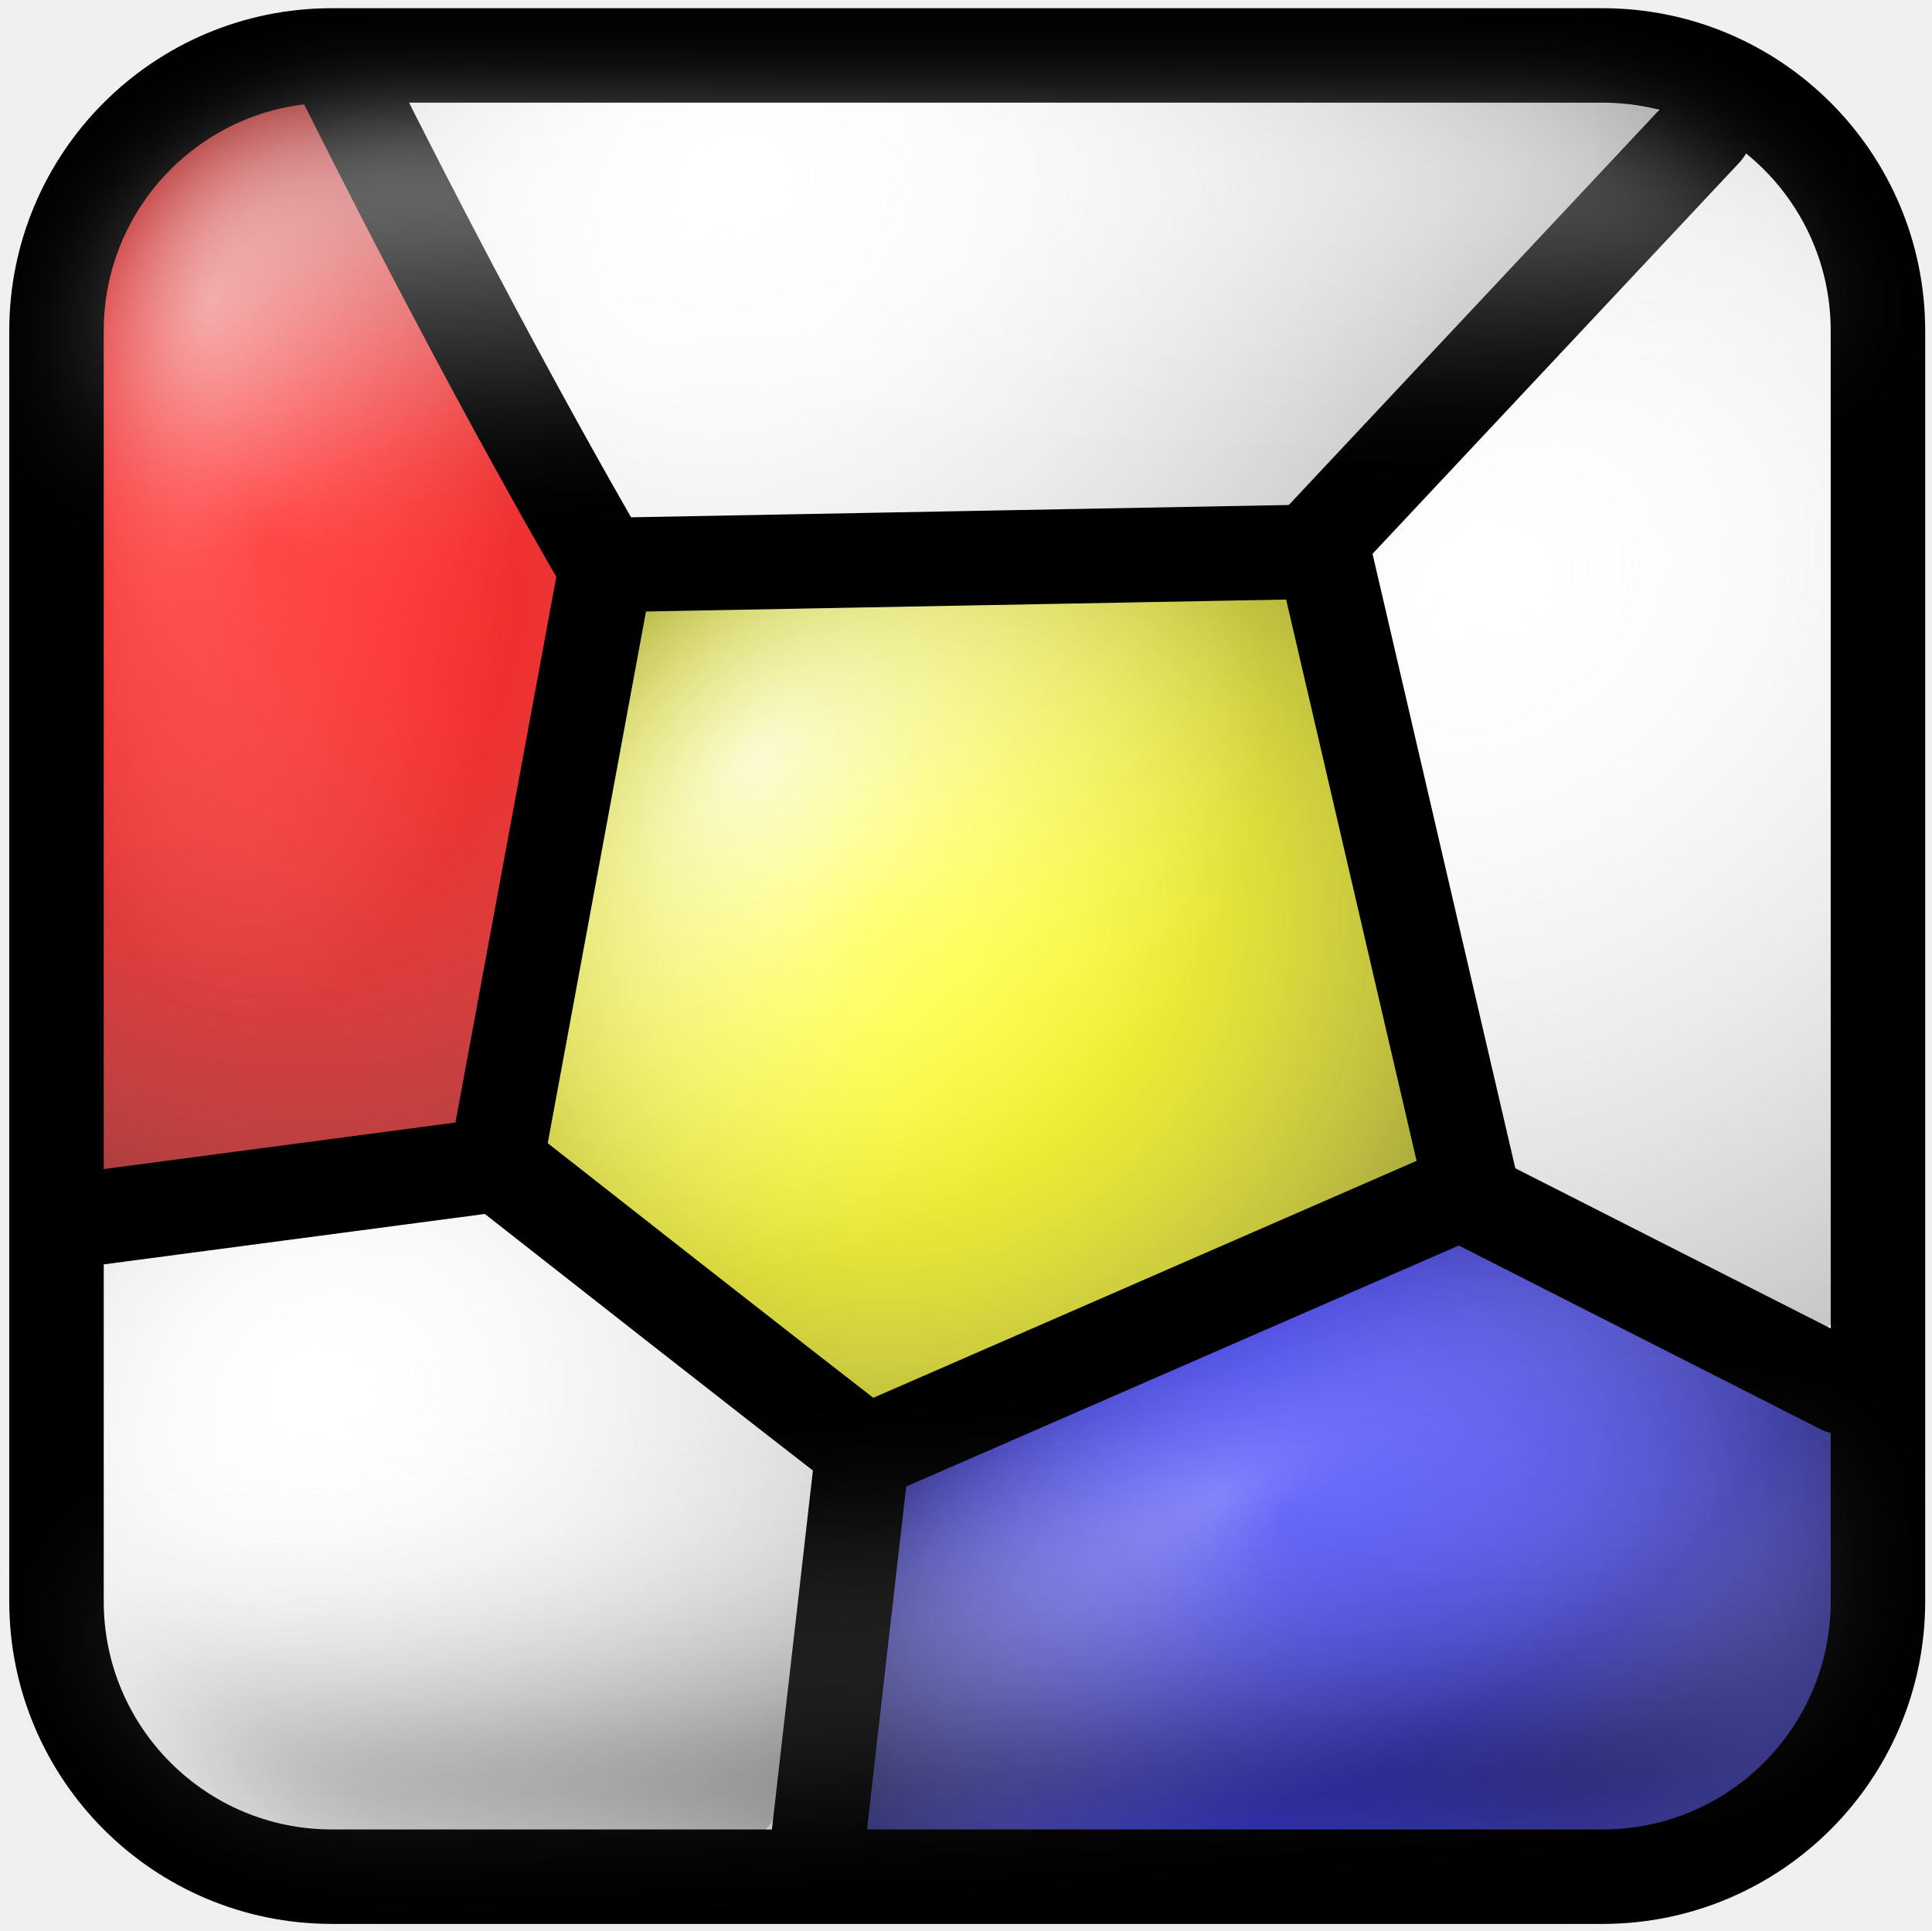
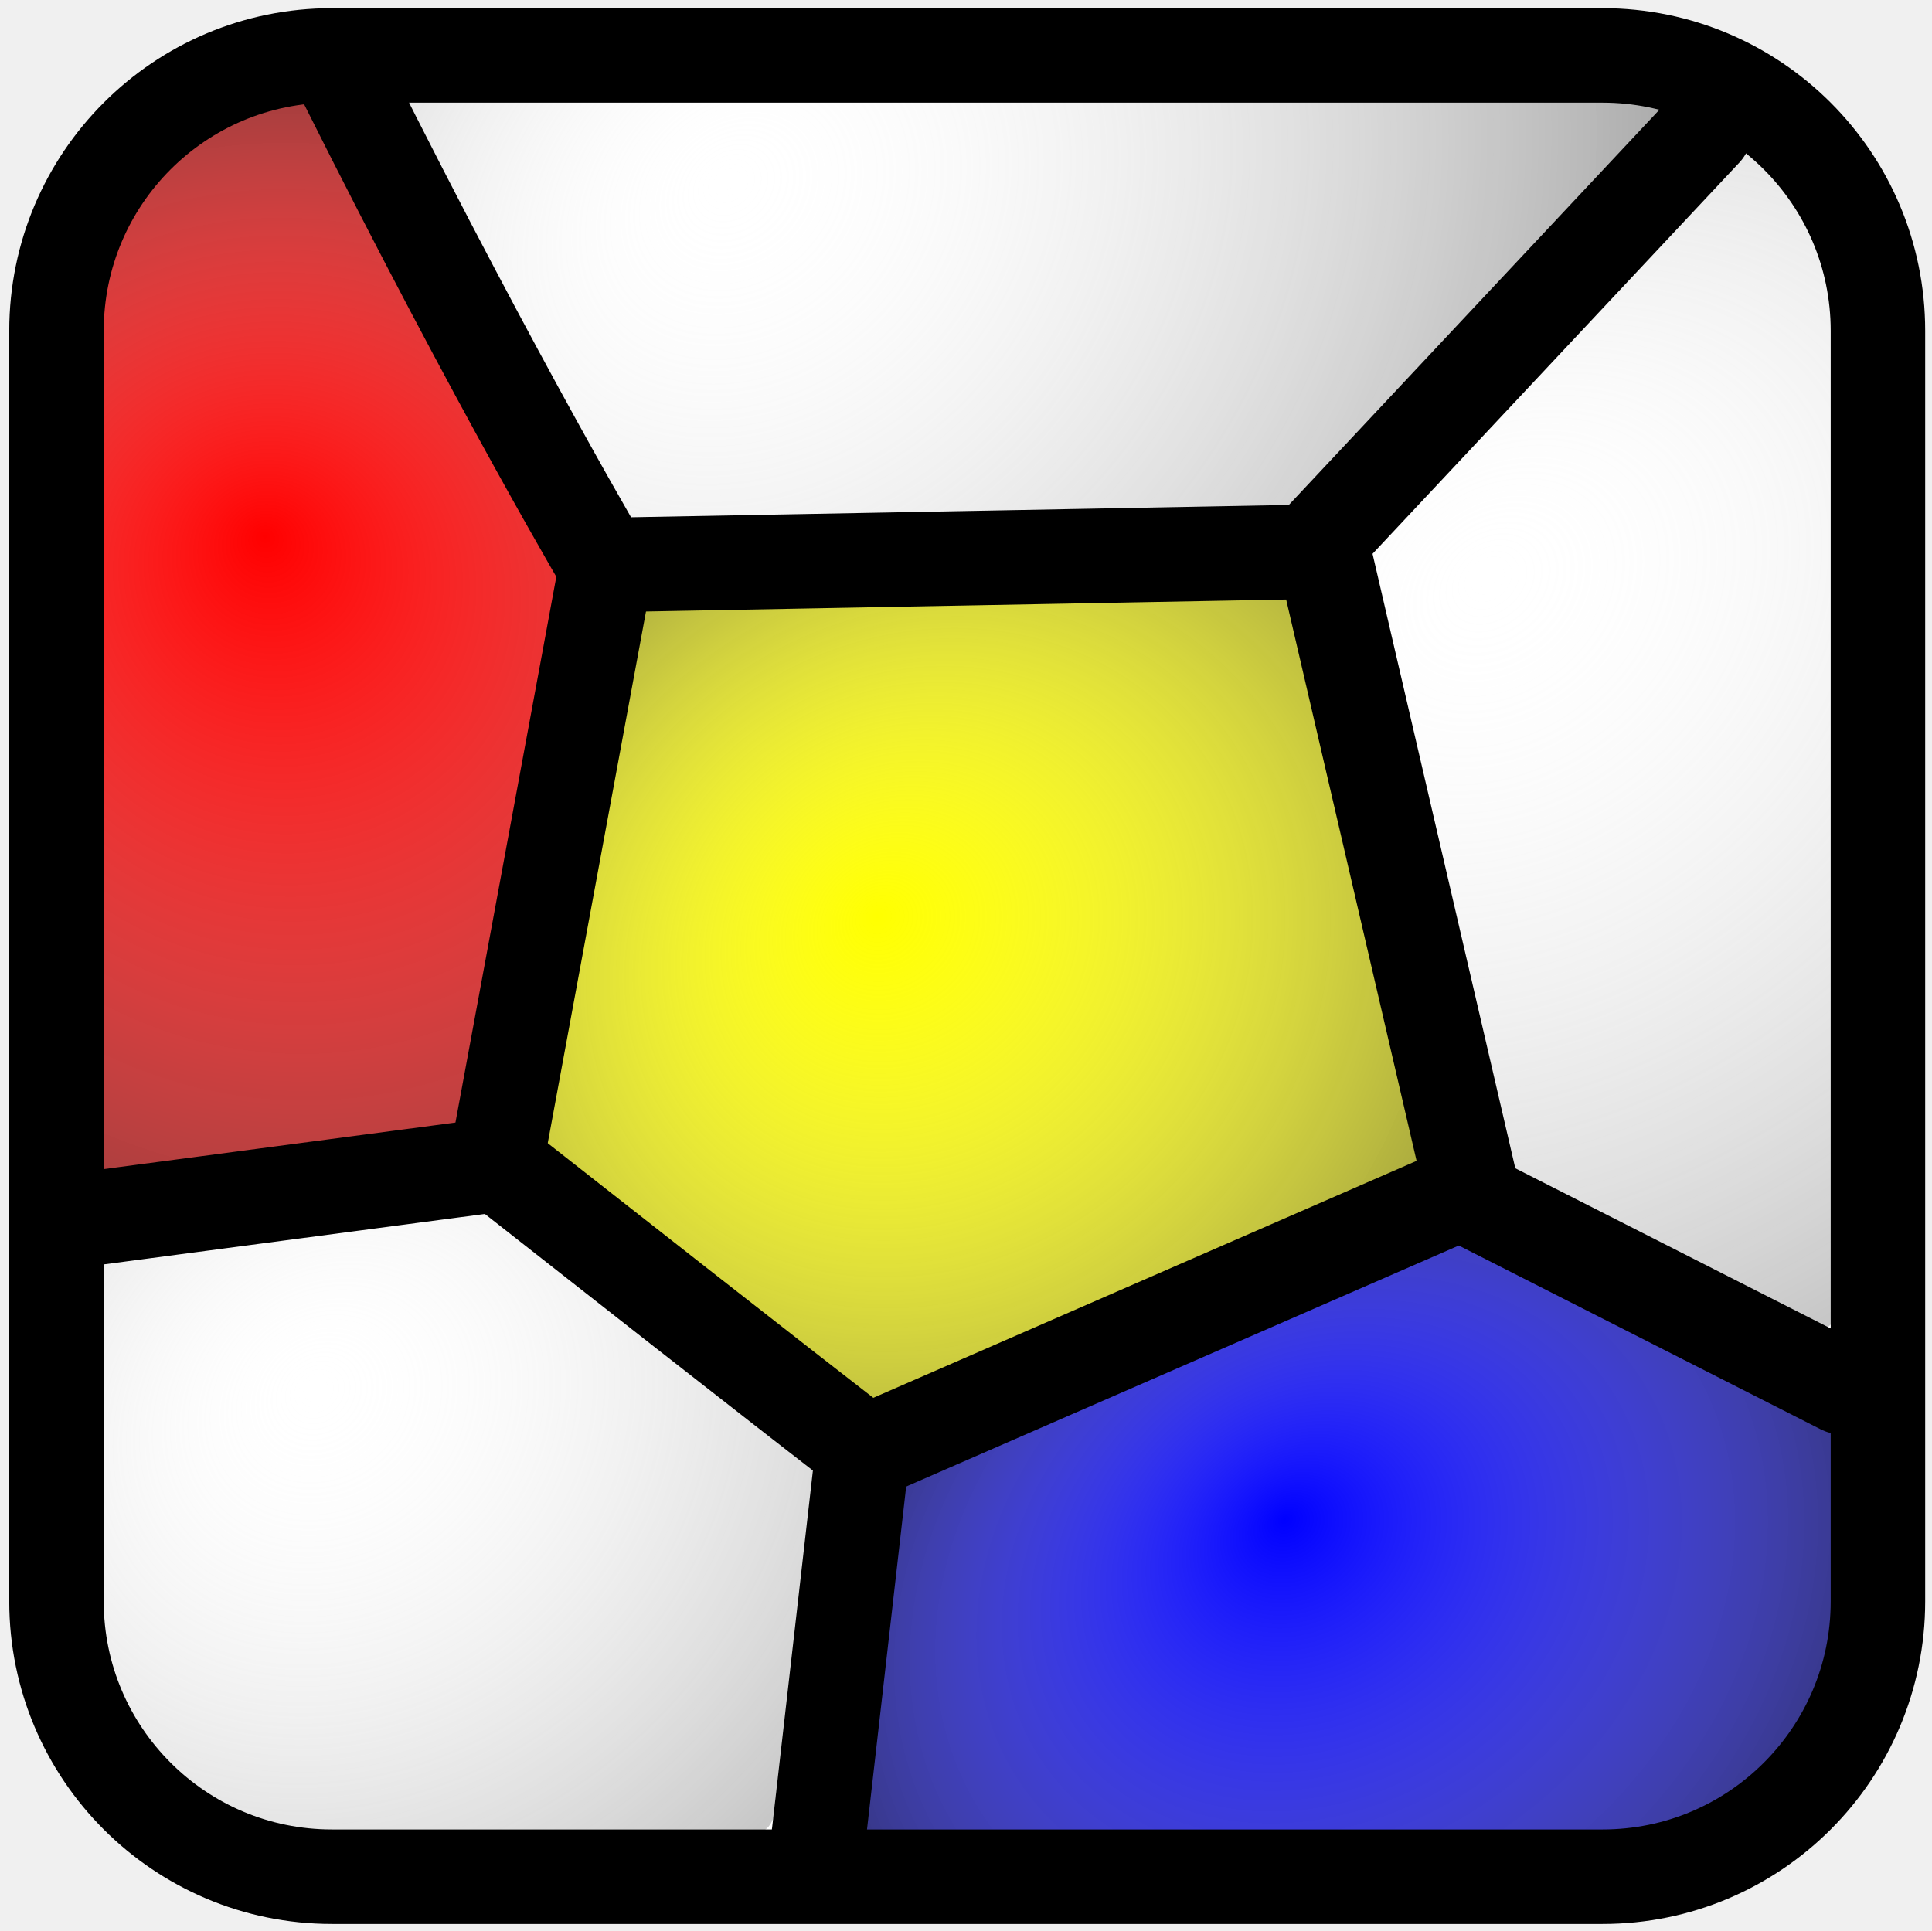
<svg xmlns="http://www.w3.org/2000/svg" xmlns:xlink="http://www.w3.org/1999/xlink" width="408.942" height="408.731" id="svg4435" version="1.1" style="display:inline;enable-background:new">
  <defs id="defs4437">
    <linearGradient id="linearGradient3908">
      <stop id="stop3918" offset="0" style="stop-color:#7f7f7f;stop-opacity:0;" />
      <stop style="stop-color:#ffffff;stop-opacity:0;" offset="1" id="stop3912" />
    </linearGradient>
    <linearGradient id="linearGradient3877-6">
      <stop style="stop-color:#ffffff;stop-opacity:0.435;" offset="0" id="stop3879-9" />
      <stop style="stop-color:#ffffff;stop-opacity:0;" offset="1" id="stop3881-8" />
    </linearGradient>
    <linearGradient id="linearGradient3823">
      <stop style="stop-color:#ffffff;stop-opacity:0.784;" offset="0" id="stop3825" />
      <stop style="stop-color:#ffffff;stop-opacity:0;" offset="1" id="stop3827" />
    </linearGradient>
-     <radialGradient xlink:href="#linearGradient3877-6" id="radialGradient5250" cx="333.847" cy="383.234" fx="341.666" fy="410.078" r="105.022" gradientTransform="matrix(-1.040863,0.5158215,-0.2236475,-0.4512928,765.2192,433.8207)" gradientUnits="userSpaceOnUse" />
-     <radialGradient xlink:href="#linearGradient3823" id="radialGradient5260" cx="243.795" cy="256.395" fx="243.898" fy="297.788" r="97.033" gradientTransform="matrix(-0.7289739,0.7396817,-0.5316119,-0.5239161,556.1345,243.7575)" gradientUnits="userSpaceOnUse" />
-     <radialGradient xlink:href="#linearGradient3877-6" id="radialGradient5268" cx="-45.006" cy="184.385" fx="-75.449" fy="205.834" r="56.863" gradientTransform="matrix(-0.1427807,1.708405,-0.8909048,-0.07445774,277.5674,316.1115)" gradientUnits="userSpaceOnUse" />
    <linearGradient id="linearGradient3590-3">
      <stop id="stop3602-0" offset="0" style="stop-color:#ffffff;stop-opacity:0;" />
      <stop style="stop-color:#000000;stop-opacity:1;" offset="1" id="stop3594-0" />
    </linearGradient>
-     <radialGradient xlink:href="#linearGradient3908" id="radialGradient3914" cx="279.383" cy="173.704" fx="279.383" fy="173.704" r="132.872" gradientTransform="matrix(1,0,0,0.3426104,0,114.1912)" gradientUnits="userSpaceOnUse" />
-     <linearGradient xlink:href="#linearGradient3877-9" id="linearGradient4013" gradientUnits="userSpaceOnUse" gradientTransform="matrix(1.02521,0,0,1,24.45738,139.6479)" x1="197.223" y1="49.714" x2="203.796" y2="134.695" />
    <linearGradient id="linearGradient3877-9">
      <stop style="stop-color:#000000;stop-opacity:0.502;" offset="0" id="stop3879-3" />
      <stop style="stop-color:#ffffff;stop-opacity:0;" offset="1" id="stop3881-3" />
    </linearGradient>
-     <filter color-interpolation-filters="sRGB" id="filter3644">
-       <feGaussianBlur stdDeviation="11.01" id="feGaussianBlur3646" />
-     </filter>
    <linearGradient id="linearGradient3877">
      <stop style="stop-color:#ffffff;stop-opacity:0.612;" offset="0" id="stop3879" />
      <stop style="stop-color:#ffffff;stop-opacity:0;" offset="1" id="stop3881" />
    </linearGradient>
-     <filter color-interpolation-filters="sRGB" id="filter3640">
-       <feGaussianBlur stdDeviation="11.064" id="feGaussianBlur3642" />
+     <radialGradient xlink:href="#linearGradient3590-3" id="radialGradient3124" gradientUnits="userSpaceOnUse" gradientTransform="matrix(1.890189,-1.629371,1.321983,1.533597,-475.8534,364.59)" cx="268.547" cy="169.401" fx="266.625" fy="140.81" r="132.462" />
+     <radialGradient xlink:href="#linearGradient3590-3" id="radialGradient3127" gradientUnits="userSpaceOnUse" gradientTransform="matrix(2.962617,-2.851939,2.921942,3.035337,-966.5135,-119.6476)" cx="126.327" cy="247.225" fx="132.272" fy="236.614" r="49.418" />
+     <radialGradient xlink:href="#linearGradient3590-3" id="radialGradient3130" gradientUnits="userSpaceOnUse" gradientTransform="matrix(1.742493,-1.359267,1.218505,1.562045,-495.7113,189.352)" cx="236.425" cy="291.627" fx="233.462" fy="275.122" r="93.168" />
+     <radialGradient xlink:href="#linearGradient3590-3" id="radialGradient3133" gradientUnits="userSpaceOnUse" gradientTransform="matrix(2.82247,-2.318121,1.999693,2.434762,-1145.296,-247.9533)" cx="156.429" cy="428.859" fx="156.342" fy="415.705" r="76.677" />
+     <radialGradient xlink:href="#linearGradient3590-3" id="radialGradient3136" gradientUnits="userSpaceOnUse" gradientTransform="matrix(6.136337,-5.122981,3.985148,4.773433,-3109.449,1051.994)" cx="400.223" cy="267.099" fx="400.544" fy="257.648" r="49.456" />
+     <radialGradient xlink:href="#linearGradient3590-3" id="radialGradient3139" gradientUnits="userSpaceOnUse" gradientTransform="matrix(1.356997,-0.863377,0.7103592,1.116494,-426.6362,257.6341)" cx="342.541" cy="442.842" fx="340.937" fy="417.492" r="104.017" />
+     <filter color-interpolation-filters="sRGB" id="filter4752-8" x="-0.141" width="1.282" y="-0.104" height="1.209">
+       <feGaussianBlur stdDeviation="4.54" id="feGaussianBlur4754-3" />
    </filter>
-     <linearGradient y2="119.899" x2="202.857" y1="31.888" x1="197.27" gradientTransform="matrix(1.02521,0,0,1,24.45738,139.6479)" gradientUnits="userSpaceOnUse" id="linearGradient3137" xlink:href="#linearGradient3877" />
-     <radialGradient xlink:href="#linearGradient3590-3" id="radialGradient3943" cx="236.425" cy="291.627" fx="233.462" fy="275.122" r="93.168" gradientTransform="matrix(1.742493,-1.359267,1.218505,1.562045,-495.7113,189.352)" gradientUnits="userSpaceOnUse" />
-     <radialGradient xlink:href="#linearGradient3590-3" id="radialGradient3947" cx="342.541" cy="442.842" fx="340.937" fy="417.492" r="104.017" gradientTransform="matrix(1.356997,-0.863377,0.7103592,1.116494,-426.6362,257.6341)" gradientUnits="userSpaceOnUse" />
-     <radialGradient xlink:href="#linearGradient3590-3" id="radialGradient3949" cx="126.327" cy="247.225" fx="132.272" fy="236.614" r="49.418" gradientTransform="matrix(2.962617,-2.851939,2.921942,3.035337,-966.5135,-119.6476)" gradientUnits="userSpaceOnUse" />
-     <radialGradient xlink:href="#linearGradient3590-3" id="radialGradient3951" cx="268.547" cy="169.401" fx="266.625" fy="140.81" r="132.462" gradientTransform="matrix(1.890189,-1.629371,1.321983,1.533597,-475.8534,364.59)" gradientUnits="userSpaceOnUse" />
-     <radialGradient xlink:href="#linearGradient3590-3" id="radialGradient3953" cx="400.223" cy="267.099" fx="400.544" fy="257.648" r="49.456" gradientTransform="matrix(6.136337,-5.122981,3.985148,4.773433,-3109.449,1051.994)" gradientUnits="userSpaceOnUse" />
-     <radialGradient xlink:href="#linearGradient3590-3" id="radialGradient3955" cx="156.429" cy="428.859" fx="156.342" fy="415.705" r="76.677" gradientTransform="matrix(2.82247,-2.318121,1.999693,2.434762,-1145.296,-247.9533)" gradientUnits="userSpaceOnUse" />
+     <filter color-interpolation-filters="sRGB" id="filter4752" x="-0.141" width="1.282" y="-0.104" height="1.209">
+       <feGaussianBlur stdDeviation="4.54" id="feGaussianBlur4754" />
+     </filter>
+     <filter color-interpolation-filters="sRGB" id="filter4752-8-0" x="-0.141" width="1.282" y="-0.104" height="1.209">
+       <feGaussianBlur stdDeviation="4.54" id="feGaussianBlur4754-3-0" />
+     </filter>
+     <filter color-interpolation-filters="sRGB" id="filter4752-85" x="-0.141" width="1.282" y="-0.104" height="1.209">
+       <feGaussianBlur stdDeviation="4.54" id="feGaussianBlur4754-8" />
+     </filter>
  </defs>
-   <g id="layer7" style="display:inline" transform="translate(-60.69913,-107.8534)">
-     <path style="color:#000000;fill:#ff0000;fill-opacity:1;fill-rule:nonzero;stroke:none;stroke-width:20;marker:none;visibility:visible;display:inline;overflow:visible;enable-background:accumulate" d="m 120.57,129.337 c -23.294,4.954 -41.257,28.22 -39.143,52.181 -0.847,57.764 -0.378,115.537 -0.505,173.304 2.509,4.194 8.938,-0.054 13.117,0.45 21.036,-3.008 42.303,-5.166 63.181,-8.815 3.402,-5.961 2.883,-13.837 4.858,-20.484 5.859,-32.144 12.436,-64.316 17.582,-96.492 -18.44,-32.77 -36.064,-66.089 -53.06,-99.671 -1.55,-2.026 -3.98,-0.506 -6.029,-0.474 z" id="path5497" />
-     <path style="color:#000000;fill:#ffff00;fill-opacity:1;fill-rule:nonzero;stroke:none;stroke-width:20;marker:none;visibility:visible;display:inline;overflow:visible;enable-background:accumulate" d="m 319.633,233.509 c -40.606,0.82 -81.247,1.267 -121.818,2.936 -3.838,4.071 -2.643,11.15 -4.527,16.323 -6.211,32.083 -11.986,64.248 -17.981,96.372 3.336,5.871 10.895,8.972 15.844,13.781 17.905,13.763 35.527,28.348 53.793,41.367 6.87,-0.491 13.104,-5.39 19.73,-7.45 31.858,-13.917 63.898,-27.465 95.459,-42.016 1.997,-4.943 -1.769,-10.809 -2.024,-16.032 -7.772,-34.85 -15.095,-69.9 -24.177,-104.397 -4.007,-2.288 -9.833,-0.227 -14.3,-0.884 z" id="path5499" />
-     <path style="color:#000000;fill:#0000ff;fill-opacity:1;fill-rule:nonzero;stroke:none;stroke-width:20;marker:none;visibility:visible;display:inline;overflow:visible;enable-background:accumulate" d="m 310.51,395.734 c -19.469,8.514 -38.956,17.021 -58.399,25.569 -3.298,6.604 -2.316,15.116 -4.052,22.414 -2.222,16.544 -4.563,33.081 -6.523,49.654 1.947,4.369 8.431,1.819 12.248,2.764 52.554,0.431 105.14,0.078 157.679,-0.27 18.638,-6.053 35.768,-22.116 37.344,-42.426 0.436,-14.101 1.143,-28.437 0.511,-42.405 -16.791,-9.764 -35.072,-18.016 -52.424,-27.191 -9.475,-4.242 -18.453,-10.484 -28.236,-13.49 -19.382,8.46 -38.765,16.92 -58.147,25.38 z" id="path5501" />
-     <path style="color:#000000;fill:#ffffff;fill-opacity:1;fill-rule:nonzero;stroke:none;stroke-width:20;marker:none;visibility:visible;display:inline;overflow:visible;enable-background:accumulate" d="m 368.714,31.561 c -26.032,28.05 -52.758,55.508 -77.969,84.129 -3.561,3.653 0.709,8.798 0.795,13.035 9.27,39.555 18.338,79.161 27.643,118.706 4.935,4.415 11.916,6.365 17.653,9.807 16.445,8.272 32.777,16.806 49.378,24.746 4.45,-0.252 2.077,-6.1 2.772,-8.951 0.275,-68.28 0.359,-136.567 -0.407,-204.844 0.495,-8.058 -2.06,-15.9 -6.288,-22.742 -3.22,-5.39 -7.012,-10.863 -12.126,-14.468 -0.484,0.193 -0.967,0.387 -1.451,0.58 z" id="path3846" transform="translate(60.69913,107.8534)" />
-     <path style="color:#000000;fill:#ffffff;fill-opacity:1;fill-rule:nonzero;stroke:none;stroke-width:20;marker:none;visibility:visible;display:inline;overflow:visible;enable-background:accumulate" d="m 100.188,255.624 c -26.066,3.633 -52.201,6.787 -78.259,10.469 -3.55,2.515 -0.821,8.203 -1.64,12.009 0.204,23.375 0.118,46.776 0.502,70.134 3.379,12.911 10.743,25.016 22.132,32.298 10.473,7.506 23.732,8.776 36.239,8.355 27.181,0.09 54.407,0.818 81.563,-0.229 4.622,-0.353 2.674,-6.549 3.806,-9.585 2.759,-22.542 6.417,-45.122 8.767,-67.62 -3.801,-5.368 -10.301,-8.604 -15.199,-13.065 -18.159,-13.972 -35.762,-28.798 -54.606,-41.783 -1.019,-0.536 -2.117,-1.091 -3.304,-0.982 z" id="path3848" transform="translate(60.69913,107.8534)" />
-     <path style="color:#000000;fill:#ffffff;fill-opacity:1;fill-rule:nonzero;stroke:none;stroke-width:14.286;marker:none;visibility:visible;display:inline;overflow:visible;enable-background:accumulate" d="m 215.411,20.4 c -42.597,0.06 -85.193,0.119 -127.79,0.179 -4.662,1.931 1.074,6.889 1.808,9.911 13.737,26.877 27.856,53.541 42.79,79.776 3.745,2.329 8.91,0.174 13.21,0.714 42.423,-0.993 84.854,-1.637 127.281,-2.455 5.917,-4.436 10.305,-10.839 15.714,-16.027 20.972,-22.581 42.364,-44.796 62.969,-67.679 1.267,-4.596 -5.189,-3.531 -7.879,-3.973 -42.689,-0.884 -85.407,-0.351 -128.103,-0.446 z" id="path3881" transform="translate(60.69913,107.8534)" />
-   </g>
-   <g id="layer9" style="display:inline" transform="translate(-60.69913,-107.8534)">
-     <path style="color:#000000;fill:url(#radialGradient3947);fill-opacity:1;fill-rule:nonzero;stroke:none;stroke-width:20;marker:none;visibility:visible;display:inline;overflow:visible;enable-background:accumulate" d="m 310.257,395.828 c -19.717,8.874 -39.931,16.955 -59.062,26.958 -3.865,22.812 -6.394,46.251 -9.565,69.322 -0.517,5.632 8.055,3.159 11.617,3.996 49.721,0.429 99.474,0.939 149.184,-0.282 19.169,0.592 36.196,-13.407 43.534,-30.356 5.882,-16.712 2.713,-35.012 3.599,-52.402 -0.949,-5.797 -9.583,-5.985 -13.683,-9.401 -22.21,-10.947 -44.115,-23.048 -66.497,-33.316 -19.822,7.885 -39.4,17.089 -59.126,25.481 z" id="path5309" />
-     <path style="color:#000000;fill:url(#radialGradient3953);fill-opacity:1;fill-rule:nonzero;stroke:none;stroke-width:20;marker:none;visibility:visible;display:inline;overflow:visible;enable-background:accumulate" d="m 428.919,140.102 c -25.806,28.524 -53.517,55.706 -78.161,85.295 -0.499,7.17 3.15,14.525 4.127,21.735 8.399,36.056 16.607,72.166 25.357,108.133 11.077,7.413 24,12.513 35.783,19.021 10.098,5.019 20.023,10.467 30.319,15.04 5.003,-1.278 1.67,-8.584 2.772,-12.406 0.46,-66.077 0.929,-132.172 -0.152,-198.243 0.392,-12.23 -3.218,-24.651 -12.185,-33.335 -2.406,-1.568 -4.45,-7.284 -7.86,-5.24 z" id="path5289" />
-     <path style="color:#000000;fill:url(#radialGradient3955);fill-opacity:1;fill-rule:nonzero;stroke:none;stroke-width:20;marker:none;visibility:visible;display:inline;overflow:visible;enable-background:accumulate" d="m 124.989,368.365 c -14.16,2.081 -28.455,3.432 -42.521,6.029 -3.455,4.714 -0.617,12.279 -1.533,18.12 0.618,22.189 -1.422,44.765 2.038,66.702 4.555,18.145 20.661,33.074 39.049,36.271 32.33,1.361 64.752,1.147 97.101,0.537 4.526,0.596 6.103,-3.723 5.746,-7.537 2.906,-22.931 6.126,-45.82 9.186,-68.73 -5.964,-7.574 -15.325,-12.54 -22.641,-19.074 -16.08,-12.274 -31.706,-25.465 -48.097,-37.132 -12.737,1.184 -25.566,3.281 -38.328,4.815 z" id="path5368" />
-     <path style="color:#000000;fill:url(#radialGradient3943);fill-opacity:1;fill-rule:nonzero;stroke:none;stroke-width:20;marker:none;visibility:visible;display:inline;overflow:visible;enable-background:accumulate" d="m 325.406,233.268 c -42.627,0.737 -85.276,1.376 -127.879,2.723 -3.286,2.22 -2.04,7.338 -3.419,10.704 -6.351,34.095 -12.871,68.198 -18.523,102.398 2.156,4.392 7.375,6.645 10.781,10.089 19.225,15.204 38.079,30.954 58.214,44.911 3.952,1.613 7.731,-2.532 11.536,-3.354 34.996,-15.059 69.943,-30.243 104.804,-45.619 2.767,-3.285 -1.077,-8.133 -1.127,-12.017 -8.569,-35.729 -16.093,-71.747 -25.614,-107.224 -0.818,-4.251 -5.857,-2.131 -8.772,-2.612 z" id="path5380" />
-     <path style="color:#000000;fill:url(#radialGradient3949);fill-opacity:1;fill-rule:nonzero;stroke:none;stroke-width:20;marker:none;visibility:visible;display:inline;overflow:visible;enable-background:accumulate" d="m 120.538,129.337 c -16.84,3.871 -31.783,17.209 -37.123,33.745 -3.646,21.513 -1.79,43.573 -2.452,65.313 -0.017,42.216 -0.022,84.432 -0.041,126.648 2.408,4.239 8.727,-0.23 12.777,0.386 21.146,-3.11 42.512,-5.213 63.521,-8.973 3.396,-5.985 2.924,-13.876 4.896,-20.545 5.896,-32.194 12.452,-64.425 17.642,-96.651 -18.62,-32.559 -36.115,-65.948 -53.158,-99.481 -1.534,-2.081 -4.004,-0.47 -6.061,-0.442 z" id="path5390" />
-     <path style="color:#000000;fill:url(#radialGradient3951);fill-opacity:1;fill-rule:nonzero;stroke:none;stroke-width:20;marker:none;visibility:visible;display:inline;overflow:visible;enable-background:accumulate" d="m 188.029,127.885 c -13.175,0.238 -26.89,-0.254 -39.775,0.505 -4.117,2.514 1.775,7.416 2.494,10.733 13.973,26.582 27.553,53.663 42.82,79.373 21.506,0.587 43.597,-0.774 65.329,-0.875 24.984,-0.734 50.203,-0.336 75.044,-1.663 26.129,-27.259 52.027,-55.037 77.616,-82.864 1.435,-5.105 -6.448,-4.516 -9.66,-4.704 -71.286,-0.674 -142.58,-0.535 -213.868,-0.505 z" id="path5400" />
-   </g>
-   <g id="layer8" style="display:inline" transform="translate(-60.69913,-107.8534)">
-     <path id="path3819-6" d="m 240.951,503.617 c 0.142,-1.08 2.546,-19.915 5.343,-41.856 2.797,-21.941 5.222,-40.035 5.39,-40.209 0.168,-0.174 27.435,-12.616 60.594,-27.648 l 60.289,-27.331 39.085,18.956 39.085,18.956 0,26.656 c 0,29.284 -0.34,32.774 -4.13,42.323 -4.818,12.14 -15.59,23.224 -27.43,28.223 -9.403,3.97 -7.493,3.893 -96.454,3.893 l -82.03,0 0.258,-1.964 z" style="fill:url(#radialGradient5250);fill-opacity:1;stroke:none;display:inline" />
-     <path id="path3769-2" d="m 212.551,380.052 c -19.766,-15.455 -36.16,-28.706 -36.43,-29.447 -0.562,-1.542 20.319,-116.046 21.515,-117.982 0.672,-1.088 142.763,-4.899 143.511,-3.849 0.698,0.98 29.418,126.43 29.025,126.784 -0.759,0.685 -117.245,51.348 -119.544,51.993 -1.294,0.363 -16.323,-10.49 -38.077,-27.499 l 0,0 z" style="fill:url(#radialGradient5260);fill-opacity:1;stroke:none;display:inline" />
-     <path id="path3813-0" d="m 73.442,268.041 c 0.011,-49.569 0.338,-92.334 0.735,-96.118 0.867,-8.264 3.591,-16.551 7.486,-22.773 3.723,-5.947 13.781,-15.28 20.19,-18.734 6.36,-3.428 15.565,-6.142 22.571,-6.654 l 5.474,-0.4 9.531,17.351 c 10.836,19.728 30.34,53.265 40.711,70.005 3.851,6.216 7.005,11.83 7.01,12.477 0.021,2.962 -24.127,122.475 -24.888,123.178 -0.76,0.702 -82.716,11.041 -87.11,10.99 l -1.729,-0.02 0.02,-89.301 0,0 z" style="fill:url(#radialGradient5268);fill-opacity:1;stroke:none;display:inline" />
-     <path style="color:#000000;fill:url(#radialGradient3914);fill-opacity:1;fill-rule:nonzero;stroke:none;stroke-width:14.286;marker:none;visibility:visible;display:inline;overflow:visible;enable-background:accumulate" d="m 276.11,128.254 c -42.597,0.059 -85.193,0.119 -127.79,0.179 -4.662,1.931 1.074,6.889 1.808,9.911 13.737,26.877 27.856,53.541 42.79,79.776 3.745,2.329 8.91,0.174 13.21,0.714 42.423,-0.993 84.854,-1.637 127.281,-2.455 5.917,-4.436 10.305,-10.839 15.714,-16.027 20.972,-22.581 42.364,-44.796 62.969,-67.679 1.267,-4.596 -5.189,-3.531 -7.879,-3.973 -42.689,-0.884 -85.407,-0.351 -128.103,-0.446 z" id="path3881-8" />
-   </g>
-   <g id="layer6" style="display:inline" transform="translate(-60.69913,-107.8534)">
-     <g transform="translate(124.7149,-136.0014)" style="stroke:#000000;stroke-width:20;stroke-miterlimit:4;stroke-opacity:1;stroke-dasharray:none;display:inline" id="g3640">
-       <path style="fill:none;stroke:#000000;stroke-width:20;stroke-linecap:round;stroke-linejoin:miter;stroke-miterlimit:4;stroke-opacity:1;stroke-dasharray:none" d="M 9.105,261.078 C 41.742,326.353 65.095,365.578 65.095,365.578" id="path3611" />
-       <path style="fill:none;stroke:#000000;stroke-width:20;stroke-linecap:round;stroke-linejoin:miter;stroke-miterlimit:4;stroke-opacity:1;stroke-dasharray:none" d="M 43.609,492.048 C 100.724,536.924 118.402,550.523 118.402,550.523" id="path3637" />
-       <path style="fill:none;stroke:#000000;stroke-width:20;stroke-linecap:round;stroke-linejoin:miter;stroke-miterlimit:4;stroke-opacity:1;stroke-dasharray:none" d="m 118.674,551.611 127.83,-55.755" id="path3639" />
-       <path style="fill:none;stroke:#000000;stroke-width:20;stroke-linecap:round;stroke-linejoin:miter;stroke-miterlimit:4;stroke-opacity:1;stroke-dasharray:none" d="M 247.864,497.215 216.587,362.586" id="path3641" />
-       <path style="fill:none;stroke:#000000;stroke-width:20;stroke-linecap:round;stroke-linejoin:miter;stroke-miterlimit:4;stroke-opacity:1;stroke-dasharray:none" d="m 215.227,358.506 81.593,-87.033" id="path3643" />
-       <path style="fill:none;stroke:#000000;stroke-width:20;stroke-linecap:round;stroke-linejoin:miter;stroke-miterlimit:4;stroke-opacity:1;stroke-dasharray:none" d="m 118.674,550.251 -9.714,85.052" id="path3645" />
-       <path style="fill:none;stroke:#000000;stroke-width:20;stroke-linecap:round;stroke-linejoin:miter;stroke-miterlimit:4;stroke-opacity:1;stroke-dasharray:none" d="m 249.224,498.575 76.658,38.933" id="path3649" />
-       <path style="fill:none;stroke:#000000;stroke-width:20;stroke-linecap:round;stroke-linejoin:miter;stroke-miterlimit:4;stroke-opacity:1;stroke-dasharray:none" d="M 67.543,363.402 213.051,360.682" id="path3651" />
-       <path style="fill:none;stroke:#000000;stroke-width:20;stroke-linecap:round;stroke-linejoin:miter;stroke-miterlimit:4;stroke-opacity:1;stroke-dasharray:none" d="M 41.161,489.056 64.279,363.946" id="path3653" />
-       <path style="fill:none;stroke:#000000;stroke-width:20;stroke-linecap:round;stroke-linejoin:miter;stroke-miterlimit:4;stroke-opacity:1;stroke-dasharray:none" d="m 41.161,490.416 -92.473,12.239" id="path3761" />
+   <g id="layer7" style="display:inline" transform="translate(-60.69913,-107.8534)" />
+   <g id="layer9" style="display:inline" transform="translate(-60.69913,-107.8534)" />
+   <g id="layer6" style="display:inline" transform="translate(-60.69913,-107.8534)" />
+   <g id="layer1" style="display:inline" transform="translate(-60.69913,-107.8534)">
+     <g id="plain_icon">
+       <path id="path5497" d="m 120.57,129.337 c -23.294,4.954 -41.257,28.22 -39.143,52.181 -0.847,57.764 -0.378,115.537 -0.505,173.304 2.509,4.194 8.938,-0.054 13.117,0.45 21.036,-3.008 42.303,-5.166 63.181,-8.815 3.402,-5.961 2.883,-13.837 4.858,-20.484 5.859,-32.144 12.436,-64.316 17.582,-96.492 -18.44,-32.77 -36.064,-66.089 -53.06,-99.671 -1.55,-2.026 -3.98,-0.506 -6.029,-0.474 z" style="color:#000000;fill:#ff0000;fill-opacity:1;fill-rule:nonzero;stroke:none;stroke-width:20;marker:none;visibility:visible;display:inline;overflow:visible;enable-background:accumulate" />
+       <path id="path5499" d="m 319.633,233.509 c -40.606,0.82 -81.247,1.267 -121.818,2.936 -3.838,4.071 -2.643,11.15 -4.527,16.323 -6.211,32.083 -11.986,64.248 -17.981,96.372 3.336,5.871 10.895,8.972 15.844,13.781 17.905,13.763 35.527,28.348 53.793,41.367 6.87,-0.491 13.104,-5.39 19.73,-7.45 31.858,-13.917 63.898,-27.465 95.459,-42.016 1.997,-4.943 -1.769,-10.809 -2.024,-16.032 -7.772,-34.85 -15.095,-69.9 -24.177,-104.397 -4.007,-2.288 -9.833,-0.227 -14.3,-0.884 z" style="color:#000000;fill:#ffff00;fill-opacity:1;fill-rule:nonzero;stroke:none;stroke-width:20;marker:none;visibility:visible;display:inline;overflow:visible;enable-background:accumulate" />
+       <path id="path5501" d="m 310.51,395.734 c -19.469,8.514 -38.956,17.021 -58.399,25.569 -3.298,6.604 -2.316,15.116 -4.052,22.414 -2.222,16.544 -4.563,33.081 -6.523,49.654 1.947,4.369 8.431,1.819 12.248,2.764 52.554,0.431 105.14,0.078 157.679,-0.27 18.638,-6.053 35.768,-22.116 37.344,-42.426 0.436,-14.101 1.143,-28.437 0.511,-42.405 -16.791,-9.764 -35.072,-18.016 -52.424,-27.191 -9.475,-4.242 -18.453,-10.484 -28.236,-13.49 -19.382,8.46 -38.765,16.92 -58.147,25.38 z" style="color:#000000;fill:#0000ff;fill-opacity:1;fill-rule:nonzero;stroke:none;stroke-width:20;marker:none;visibility:visible;display:inline;overflow:visible;enable-background:accumulate" />
+       <path id="path3846" d="m 429.414,139.415 c -26.032,28.05 -52.758,55.508 -77.969,84.129 -3.561,3.653 0.709,8.798 0.795,13.035 9.27,39.555 18.338,79.161 27.643,118.706 4.935,4.415 11.916,6.365 17.653,9.807 16.445,8.272 32.777,16.806 49.378,24.746 4.45,-0.252 2.077,-6.1 2.772,-8.951 0.275,-68.28 0.359,-136.567 -0.407,-204.844 0.495,-8.058 -2.06,-15.9 -6.288,-22.742 -3.22,-5.39 -7.012,-10.863 -12.126,-14.468 -0.484,0.193 -0.967,0.387 -1.451,0.58 z" style="color:#000000;fill:#ffffff;fill-opacity:1;fill-rule:nonzero;stroke:none;stroke-width:20;marker:none;visibility:visible;display:inline;overflow:visible;enable-background:accumulate" />
+       <path id="path3848" d="m 160.887,363.477 c -26.066,3.633 -52.201,6.787 -78.259,10.469 -3.55,2.515 -0.821,8.203 -1.64,12.009 0.204,23.375 0.118,46.776 0.502,70.134 3.379,12.911 10.743,25.016 22.132,32.298 10.473,7.506 23.732,8.776 36.239,8.355 27.181,0.09 54.407,0.818 81.563,-0.229 4.622,-0.353 2.674,-6.549 3.806,-9.585 2.759,-22.542 6.417,-45.122 8.767,-67.62 -3.801,-5.368 -10.301,-8.604 -15.199,-13.065 -18.159,-13.972 -35.762,-28.798 -54.606,-41.783 -1.019,-0.536 -2.117,-1.091 -3.304,-0.982 z" style="color:#000000;fill:#ffffff;fill-opacity:1;fill-rule:nonzero;stroke:none;stroke-width:20;marker:none;visibility:visible;display:inline;overflow:visible;enable-background:accumulate" />
+       <path id="path3881" d="m 276.11,128.254 c -42.597,0.059 -85.193,0.119 -127.79,0.179 -4.662,1.931 1.074,6.889 1.808,9.911 13.737,26.877 27.856,53.541 42.79,79.776 3.745,2.329 8.91,0.174 13.21,0.714 42.423,-0.993 84.854,-1.637 127.281,-2.455 5.917,-4.436 10.305,-10.839 15.714,-16.027 20.972,-22.581 42.364,-44.796 62.969,-67.679 1.267,-4.596 -5.189,-3.531 -7.879,-3.973 -42.689,-0.884 -85.407,-0.351 -128.103,-0.446 z" style="color:#000000;fill:#ffffff;fill-opacity:1;fill-rule:nonzero;stroke:none;stroke-width:14.286;marker:none;visibility:visible;display:inline;overflow:visible;enable-background:accumulate" />
+       <path id="path5309" d="m 310.257,395.828 c -19.717,8.874 -39.931,16.955 -59.062,26.958 -3.865,22.812 -6.394,46.251 -9.565,69.322 -0.517,5.632 8.055,3.159 11.617,3.996 49.721,0.429 99.474,0.939 149.184,-0.282 19.169,0.592 36.196,-13.407 43.534,-30.356 5.882,-16.712 2.713,-35.012 3.599,-52.402 -0.949,-5.797 -9.583,-5.985 -13.683,-9.401 -22.21,-10.947 -44.115,-23.048 -66.497,-33.316 -19.822,7.885 -39.4,17.089 -59.126,25.481 z" style="color:#000000;fill:url(#radialGradient3139);fill-opacity:1;fill-rule:nonzero;stroke:none;stroke-width:20;marker:none;visibility:visible;display:inline;overflow:visible;enable-background:accumulate" />
+       <path id="path5289" d="m 428.919,140.102 c -25.806,28.524 -53.517,55.706 -78.161,85.295 -0.499,7.17 3.15,14.525 4.127,21.735 8.399,36.056 16.607,72.166 25.357,108.133 11.077,7.413 24,12.513 35.783,19.021 10.098,5.019 20.023,10.467 30.319,15.04 5.003,-1.278 1.67,-8.584 2.772,-12.406 0.46,-66.077 0.929,-132.172 -0.152,-198.243 0.392,-12.23 -3.218,-24.651 -12.185,-33.335 -2.406,-1.568 -4.45,-7.284 -7.86,-5.24 z" style="color:#000000;fill:url(#radialGradient3136);fill-opacity:1;fill-rule:nonzero;stroke:none;stroke-width:20;marker:none;visibility:visible;display:inline;overflow:visible;enable-background:accumulate" />
+       <path id="path5368" d="m 124.989,368.365 c -14.16,2.081 -28.455,3.432 -42.521,6.029 -3.455,4.714 -0.617,12.279 -1.533,18.12 0.618,22.189 -1.422,44.765 2.038,66.702 4.555,18.145 20.661,33.074 39.049,36.271 32.33,1.361 64.752,1.147 97.101,0.537 4.526,0.596 6.103,-3.723 5.746,-7.537 2.906,-22.931 6.126,-45.82 9.186,-68.73 -5.964,-7.574 -15.325,-12.54 -22.641,-19.074 -16.08,-12.274 -31.706,-25.465 -48.097,-37.132 -12.737,1.184 -25.566,3.281 -38.328,4.815 z" style="color:#000000;fill:url(#radialGradient3133);fill-opacity:1;fill-rule:nonzero;stroke:none;stroke-width:20;marker:none;visibility:visible;display:inline;overflow:visible;enable-background:accumulate" />
+       <path id="path5380" d="m 325.406,233.268 c -42.627,0.737 -85.276,1.376 -127.879,2.723 -3.286,2.22 -2.04,7.338 -3.419,10.704 -6.351,34.095 -12.871,68.198 -18.523,102.398 2.156,4.392 7.375,6.645 10.781,10.089 19.225,15.204 38.079,30.954 58.214,44.911 3.952,1.613 7.731,-2.532 11.536,-3.354 34.996,-15.059 69.943,-30.243 104.804,-45.619 2.767,-3.285 -1.077,-8.133 -1.127,-12.017 -8.569,-35.729 -16.093,-71.747 -25.614,-107.224 -0.818,-4.251 -5.857,-2.131 -8.772,-2.612 z" style="color:#000000;fill:url(#radialGradient3130);fill-opacity:1;fill-rule:nonzero;stroke:none;stroke-width:20;marker:none;visibility:visible;display:inline;overflow:visible;enable-background:accumulate" />
+       <path id="path5390" d="m 120.538,129.337 c -16.84,3.871 -31.783,17.209 -37.123,33.745 -3.646,21.513 -1.79,43.573 -2.452,65.313 -0.017,42.216 -0.022,84.432 -0.041,126.648 2.408,4.239 8.727,-0.23 12.777,0.386 21.146,-3.11 42.512,-5.213 63.521,-8.973 3.396,-5.985 2.924,-13.876 4.896,-20.545 5.896,-32.194 12.452,-64.425 17.642,-96.651 -18.62,-32.559 -36.115,-65.948 -53.158,-99.481 -1.534,-2.081 -4.004,-0.47 -6.061,-0.442 z" style="color:#000000;fill:url(#radialGradient3127);fill-opacity:1;fill-rule:nonzero;stroke:none;stroke-width:20;marker:none;visibility:visible;display:inline;overflow:visible;enable-background:accumulate" />
+       <path id="path5400" d="m 188.029,127.885 c -13.175,0.238 -26.89,-0.254 -39.775,0.505 -4.117,2.514 1.775,7.416 2.494,10.733 13.973,26.582 27.553,53.663 42.82,79.373 21.506,0.587 43.597,-0.774 65.329,-0.875 24.984,-0.734 50.203,-0.336 75.044,-1.663 26.129,-27.259 52.027,-55.037 77.616,-82.864 1.435,-5.105 -6.448,-4.516 -9.66,-4.704 -71.286,-0.674 -142.58,-0.535 -213.868,-0.505 z" style="color:#000000;fill:url(#radialGradient3124);fill-opacity:1;fill-rule:nonzero;stroke:none;stroke-width:20;marker:none;visibility:visible;display:inline;overflow:visible;enable-background:accumulate" />
+       <g id="g3640" style="stroke:#000000;stroke-width:20;stroke-miterlimit:4;stroke-opacity:1;stroke-dasharray:none;display:inline;enable-background:new" transform="translate(124.7149,-136.0014)">
+         <path id="path3611" d="M 9.105,261.078 C 41.742,326.353 65.095,365.578 65.095,365.578" style="fill:none;stroke:#000000;stroke-width:20;stroke-linecap:round;stroke-linejoin:miter;stroke-miterlimit:4;stroke-opacity:1;stroke-dasharray:none" />
+         <path id="path3637" d="M 43.609,492.048 C 100.724,536.924 118.402,550.523 118.402,550.523" style="fill:none;stroke:#000000;stroke-width:20;stroke-linecap:round;stroke-linejoin:miter;stroke-miterlimit:4;stroke-opacity:1;stroke-dasharray:none" />
+         <path id="path3639" d="m 118.674,551.611 127.83,-55.755" style="fill:none;stroke:#000000;stroke-width:20;stroke-linecap:round;stroke-linejoin:miter;stroke-miterlimit:4;stroke-opacity:1;stroke-dasharray:none" />
+         <path id="path3641" d="M 247.864,497.215 216.587,362.586" style="fill:none;stroke:#000000;stroke-width:20;stroke-linecap:round;stroke-linejoin:miter;stroke-miterlimit:4;stroke-opacity:1;stroke-dasharray:none" />
+         <path id="path3643" d="m 215.227,358.506 81.593,-87.033" style="fill:none;stroke:#000000;stroke-width:20;stroke-linecap:round;stroke-linejoin:miter;stroke-miterlimit:4;stroke-opacity:1;stroke-dasharray:none" />
+         <path id="path3645" d="m 118.674,550.251 -9.714,85.052" style="fill:none;stroke:#000000;stroke-width:20;stroke-linecap:round;stroke-linejoin:miter;stroke-miterlimit:4;stroke-opacity:1;stroke-dasharray:none" />
+         <path id="path3649" d="m 249.224,498.575 76.658,38.933" style="fill:none;stroke:#000000;stroke-width:20;stroke-linecap:round;stroke-linejoin:miter;stroke-miterlimit:4;stroke-opacity:1;stroke-dasharray:none" />
+         <path id="path3651" d="M 67.543,363.402 213.051,360.682" style="fill:none;stroke:#000000;stroke-width:20;stroke-linecap:round;stroke-linejoin:miter;stroke-miterlimit:4;stroke-opacity:1;stroke-dasharray:none" />
+         <path id="path3653" d="M 41.161,489.056 64.279,363.946" style="fill:none;stroke:#000000;stroke-width:20;stroke-linecap:round;stroke-linejoin:miter;stroke-miterlimit:4;stroke-opacity:1;stroke-dasharray:none" />
+         <path id="path3761" d="m 41.161,490.416 -92.473,12.239" style="fill:none;stroke:#000000;stroke-width:20;stroke-linecap:round;stroke-linejoin:miter;stroke-miterlimit:4;stroke-opacity:1;stroke-dasharray:none" />
+       </g>
+       <rect style="fill:none;stroke:#000000;stroke-width:20;stroke-miterlimit:4;stroke-opacity:1;stroke-dasharray:none;display:inline" id="rect2816" width="385.542" height="385.542" x="72.657" y="119.591" ry="58.286" />
+     </g>
+     <use x="0" y="0" xlink:href="#plain_icon" id="running_icon" transform="translate(494.9747,0)" width="408.942" height="408.731" />
+     <use height="408.731" width="408.942" transform="translate(1015.361,0)" id="sweep_icon" xlink:href="#plain_icon" y="0" x="0" />
+     <g transform="matrix(0.9333333,0,0,1,927.6272,-383.969)" style="display:inline;enable-background:new" id="g5165">
+       <g style="display:inline;enable-background:new" id="g4794-4" transform="matrix(0.8247111,0,0,0.8247111,386.1713,180.5223)">
+         <g id="g3428" transform="matrix(1.201,0,0,1.201,-540.5567,383.0595)">
+           <path style="opacity:0;fill:#ffffff;fill-opacity:1;stroke:#ffffff;stroke-width:12.857;stroke-linecap:butt;stroke-linejoin:round;stroke-miterlimit:4;stroke-opacity:1;stroke-dasharray:none;display:inline;filter:url(#filter4752-8-0);enable-background:new" d="m -154.384,156.312 77.143,52.232 -77.143,52.232 z" id="path3932-0-5-7" />
+           <path style="fill:#000000;fill-opacity:1;stroke:#000000;stroke-width:12.857;stroke-linecap:butt;stroke-linejoin:round;stroke-miterlimit:4;stroke-opacity:1;stroke-dasharray:none;display:inline;filter:url(#filter4752-85);enable-background:new" d="m -150.853,153.718 77.143,52.232 -77.143,52.232 z" id="path3932-0-2" />
+           <path style="fill:#000000;fill-opacity:1;stroke:#000000;stroke-width:12.857;stroke-linecap:butt;stroke-linejoin:round;stroke-miterlimit:4;stroke-opacity:1;stroke-dasharray:none" d="m -150.423,152.466 77.143,52.232 -77.143,52.232 z" id="path3932-8" />
+         </g>
+         <g transform="matrix(1.201,0,0,1.201,111.3996,383.0595)" id="g3433">
+           <path id="path3435" d="m -154.384,156.312 77.143,52.232 -77.143,52.232 z" style="opacity:0;fill:#ffffff;fill-opacity:1;stroke:#ffffff;stroke-width:12.857;stroke-linecap:butt;stroke-linejoin:round;stroke-miterlimit:4;stroke-opacity:1;stroke-dasharray:none;display:inline;filter:url(#filter4752-8-0);enable-background:new" />
+           <path id="path3437" d="m -150.853,153.718 77.143,52.232 -77.143,52.232 z" style="fill:#000000;fill-opacity:1;stroke:#000000;stroke-width:12.857;stroke-linecap:butt;stroke-linejoin:round;stroke-miterlimit:4;stroke-opacity:1;stroke-dasharray:none;display:inline;filter:url(#filter4752-85);enable-background:new" />
+           <path id="path3439" d="m -150.423,152.466 77.143,52.232 -77.143,52.232 z" style="fill:#000000;fill-opacity:1;stroke:#000000;stroke-width:12.857;stroke-linecap:butt;stroke-linejoin:round;stroke-miterlimit:4;stroke-opacity:1;stroke-dasharray:none" />
+         </g>
+         <g id="g3441" transform="matrix(1.201,0,0,1.201,168.5624,383.0595)">
+           <path style="opacity:0;fill:#ffffff;fill-opacity:1;stroke:#ffffff;stroke-width:12.857;stroke-linecap:butt;stroke-linejoin:round;stroke-miterlimit:4;stroke-opacity:1;stroke-dasharray:none;display:inline;filter:url(#filter4752-8-0);enable-background:new" d="m -154.384,156.312 77.143,52.232 -77.143,52.232 z" id="path3443" />
+           <path style="fill:#000000;fill-opacity:1;stroke:#000000;stroke-width:12.857;stroke-linecap:butt;stroke-linejoin:round;stroke-miterlimit:4;stroke-opacity:1;stroke-dasharray:none;display:inline;filter:url(#filter4752-85);enable-background:new" d="m -150.853,153.718 77.143,52.232 -77.143,52.232 z" id="path3445" />
+           <path style="fill:#000000;fill-opacity:1;stroke:#000000;stroke-width:12.857;stroke-linecap:butt;stroke-linejoin:round;stroke-miterlimit:4;stroke-opacity:1;stroke-dasharray:none" d="m -150.423,152.466 77.143,52.232 -77.143,52.232 z" id="path3447" />
+         </g>
+       </g>
    </g>
  </g>
-   <g id="layer1" style="display:inline" transform="translate(-60.69913,-107.8534)">
-     <rect ry="58.286" y="119.591" x="72.657" height="385.542" width="385.542" id="rect2816" style="fill:none;stroke:#000000;stroke-width:20;stroke-miterlimit:4;stroke-opacity:1;stroke-dasharray:none;display:inline" />
-   </g>
-   <g id="layer2" style="display:inline">
-     <rect transform="matrix(1.058064,0,0,0.9519231,-42.49585,-154.7429)" ry="60.472" y="189.362" x="58.143" height="295.714" width="348.571" id="rect3867" style="fill:url(#linearGradient3137);fill-opacity:1;stroke:none;filter:url(#filter3640)" />
-     <rect transform="matrix(-1.049274,0,0,-0.9233992,447.235,563.1094)" ry="60.472" y="189.362" x="58.143" height="295.714" width="348.571" id="rect3867-8" style="fill:url(#linearGradient4013);fill-opacity:1;stroke:none;filter:url(#filter3644)" />
-   </g>
+   <g id="layer2" style="display:none" />
</svg>
